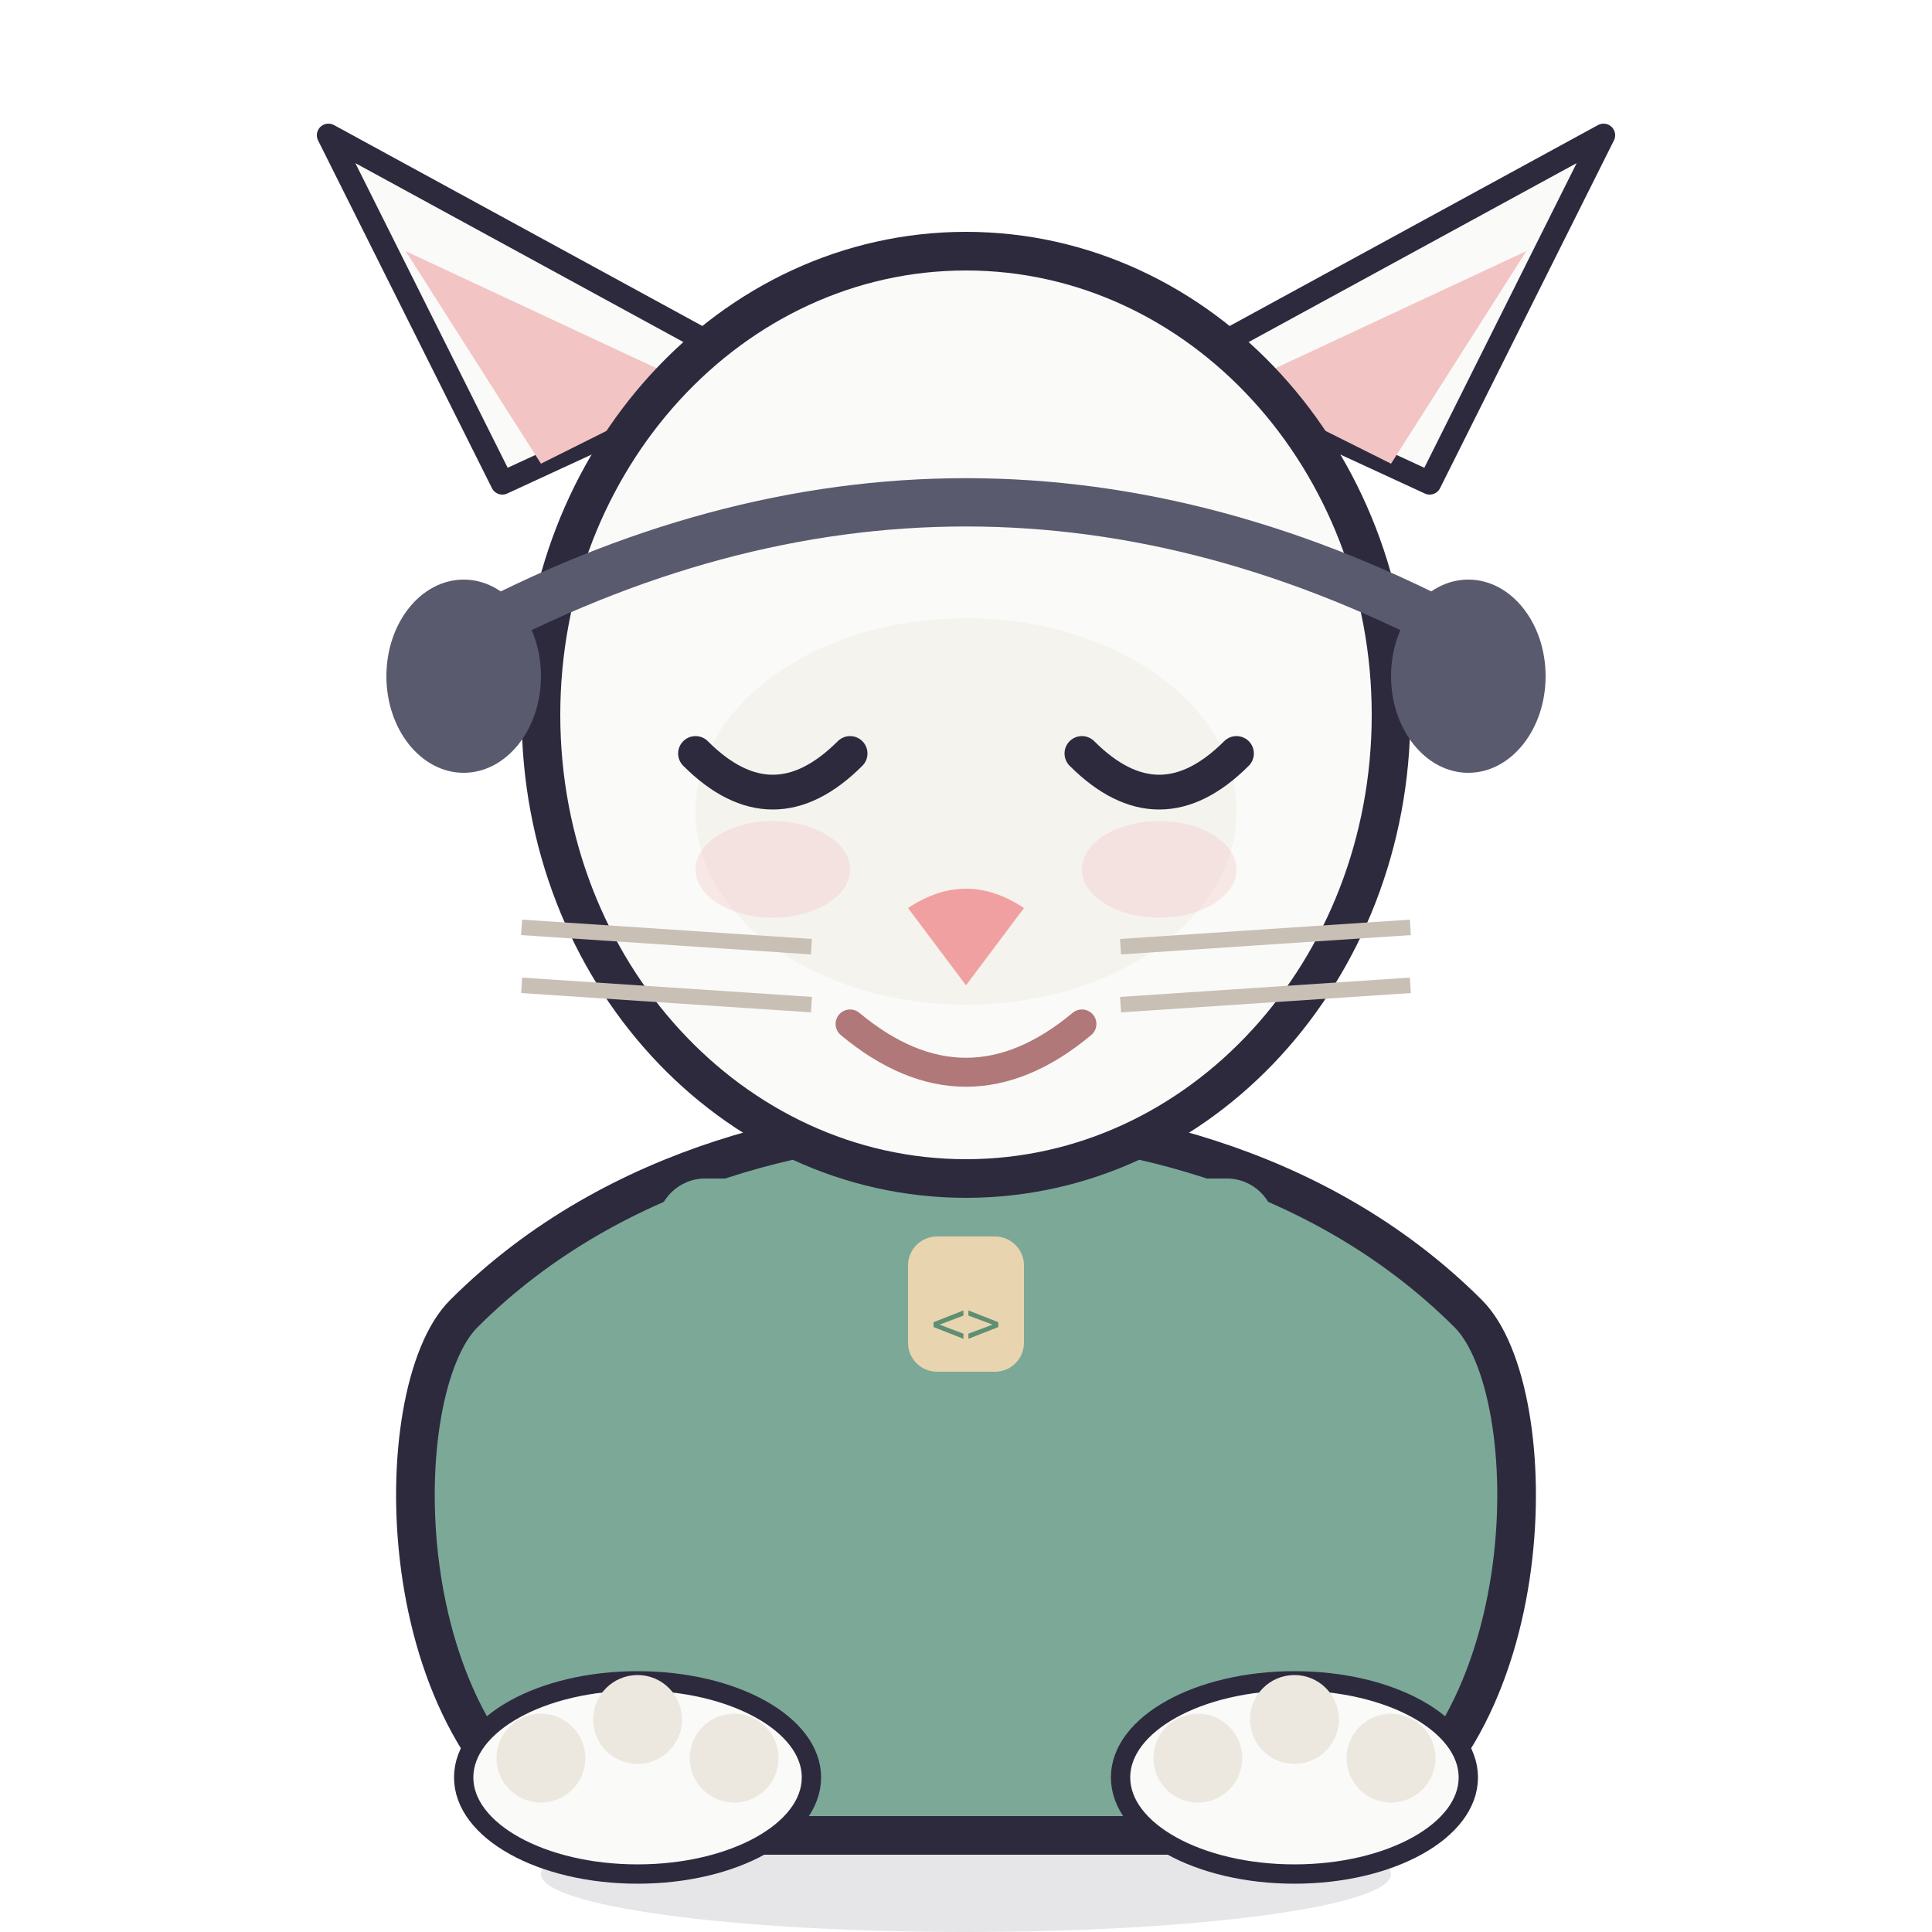
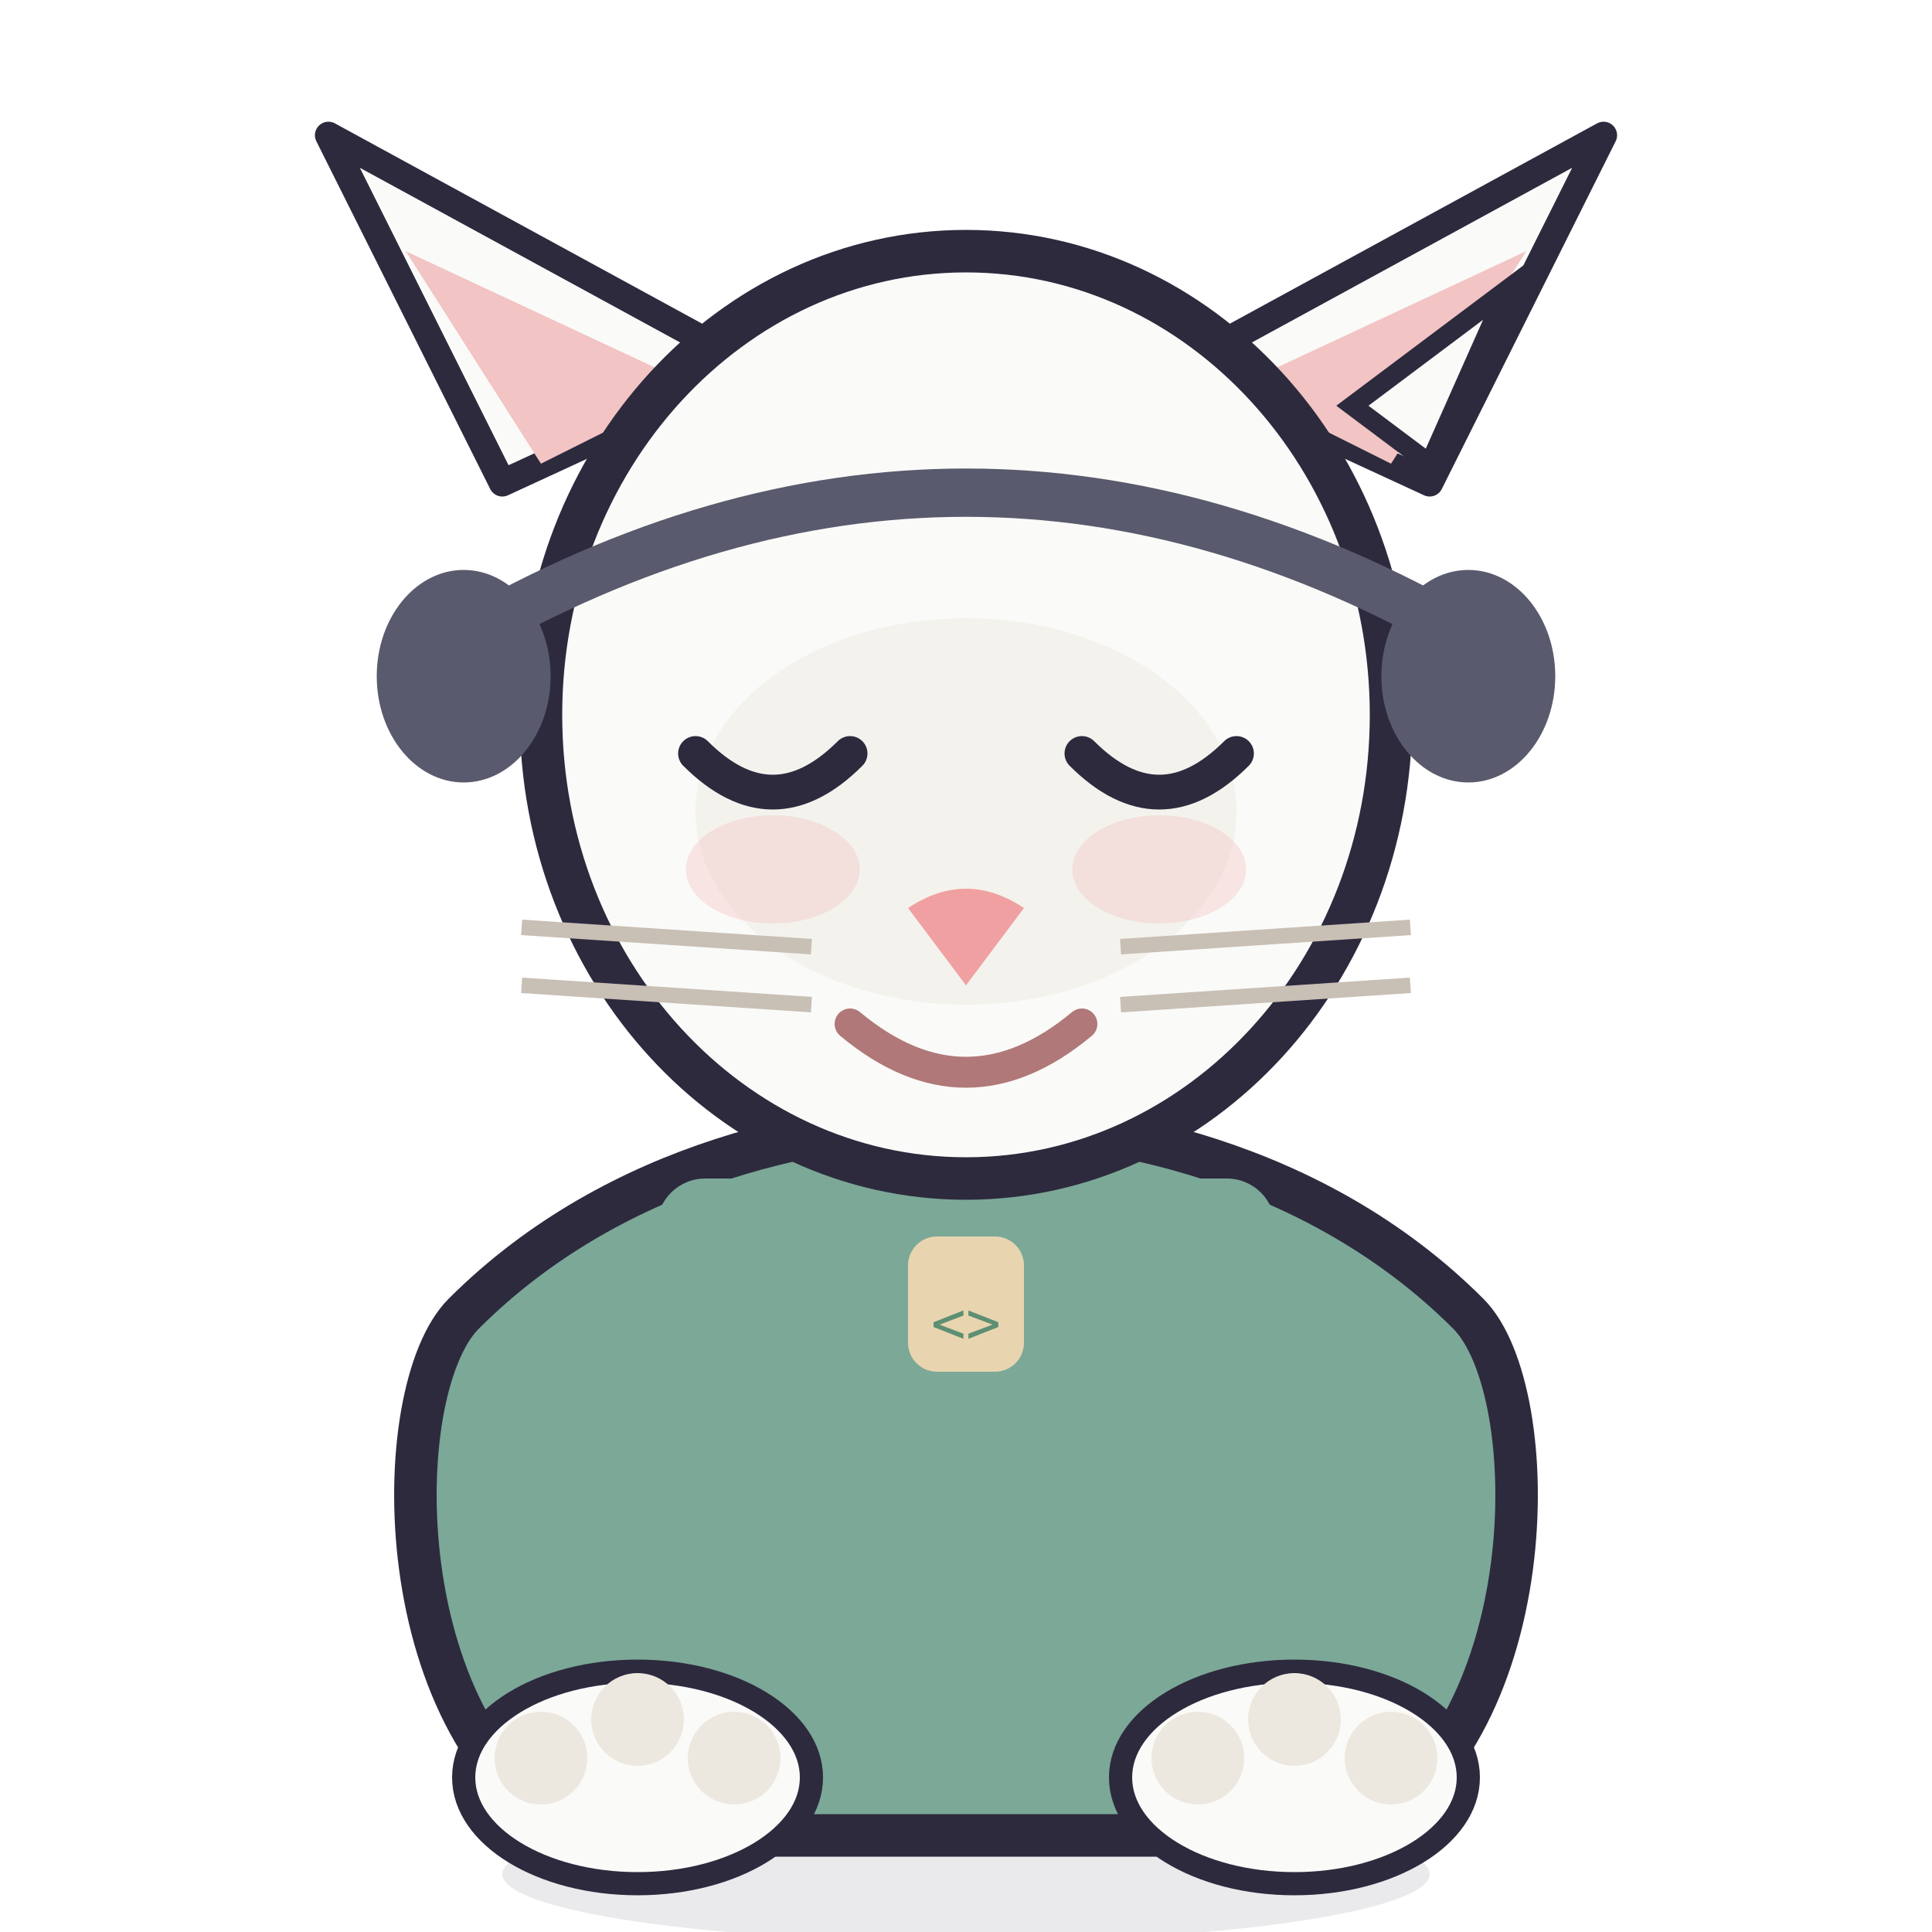
<svg xmlns="http://www.w3.org/2000/svg" viewBox="0 0 100 100" width="100" height="100" role="img" aria-label="Mid Casey, blink">
-   <ellipse cx="50" cy="97" rx="22" ry="3" fill="#2D2A3E" opacity="0.12" />
-   <path d="M24,68 C20,72 20,90 30,95 L70,95 C80,90 80,72 76,68 C68,60 57,58 50,58 C43,58 32,60 24,68 Z" fill="#7CA897" stroke="#2D2A3E" stroke-width="2" stroke-linejoin="round" />
-   <rect x="34" y="61" width="32" height="5" rx="2.5" fill="#7CA897" />
-   <rect x="47" y="64" width="6" height="7" rx="1.5" fill="#E8D5B0" />
-   <text x="50" y="69.5" text-anchor="middle" font-family="monospace" font-size="3" fill="#5E8F72">&lt;&gt;</text>
-   <ellipse cx="33" cy="92" rx="9" ry="5" fill="#FAFAF8" stroke="#2D2A3E" stroke-width="1" />
-   <circle cx="28" cy="91" r="2.3" fill="#EDE8DF" />
-   <circle cx="33" cy="89" r="2.3" fill="#EDE8DF" />
-   <circle cx="38" cy="91" r="2.3" fill="#EDE8DF" />
-   <ellipse cx="67" cy="92" rx="9" ry="5" fill="#FAFAF8" stroke="#2D2A3E" stroke-width="1" />
-   <circle cx="62" cy="91" r="2.3" fill="#EDE8DF" />
-   <circle cx="67" cy="89" r="2.3" fill="#EDE8DF" />
-   <circle cx="72" cy="91" r="2.3" fill="#EDE8DF" />
+   <ellipse cx="50" cy="97" rx="24" ry="3.5" fill="#2D2A3E" opacity="0.1" />
  <g>
-     <path d="M26,25 L17,7 L39,19 Z" fill="#FAFAF8" stroke="#2D2A3E" stroke-width="1.2" stroke-linejoin="round" />
-     <path d="M28,24 L21,13 L36,20 Z" fill="#F2C4C4" />
-     <path d="M74,25 L83,7 L61,19 Z" fill="#FAFAF8" stroke="#2D2A3E" stroke-width="1.2" stroke-linejoin="round" />
-     <path d="M72,24 L79,13 L64,20 Z" fill="#F2C4C4" />
-     <ellipse cx="50" cy="37" rx="22" ry="24" fill="#FAFAF8" stroke="#2D2A3E" stroke-width="2" stroke-linejoin="round" />
-     <ellipse cx="50" cy="42" rx="14" ry="10" fill="#EDE8DF" opacity="0.4" />
-     <ellipse cx="40" cy="45" rx="4" ry="2.5" fill="#F2C4C4" opacity="0.35" />
-     <ellipse cx="60" cy="45" rx="4" ry="2.5" fill="#F2C4C4" opacity="0.35" />
-     <path d="M36,39 Q40,43 44,39" stroke="#2D2A3E" stroke-width="1.8" fill="none" stroke-linecap="round" />
-     <path d="M56,39 Q60,43 64,39" stroke="#2D2A3E" stroke-width="1.8" fill="none" stroke-linecap="round" />
-     <path d="M47,47 L50 51 L53,47 Q50,45 47,47 Z" fill="#F0A0A0" />
-     <path d="M44,53 Q50,58 56,53" stroke="#B07878" stroke-width="1.5" fill="none" stroke-linecap="round" />
-     <line x1="27" y1="48" x2="42" y2="49" stroke="#C8BFB5" stroke-width="0.8" />
-     <line x1="27" y1="51" x2="42" y2="52" stroke="#C8BFB5" stroke-width="0.8" />
-     <line x1="58" y1="49" x2="73" y2="48" stroke="#C8BFB5" stroke-width="0.8" />
-     <line x1="58" y1="52" x2="73" y2="51" stroke="#C8BFB5" stroke-width="0.8" />
-     <path d="M24,33 Q50,19 76,33" fill="none" stroke="#5A5A6E" stroke-width="2.5" stroke-linecap="round" />
-     <ellipse cx="24" cy="35" rx="4" ry="5" fill="#5A5A6E" />
-     <ellipse cx="76" cy="35" rx="4" ry="5" fill="#5A5A6E" />
+     <path d="M24,68 C20,72 20,90 30,95 L70,95 C80,90 80,72 76,68 C68,60 57,58 50,58 C43,58 32,60 24,68 Z" fill="#7CA897" stroke="#2D2A3E" stroke-width="2.2" stroke-linejoin="round" />
+     <rect x="34" y="61" width="32" height="5" rx="2.5" fill="#7CA897" />
+     <rect x="47" y="64" width="6" height="7" rx="1.5" fill="#E8D5B0" />
+     <text x="50" y="69.5" text-anchor="middle" font-family="monospace" font-size="3" fill="#5E8F72">&lt;&gt;</text>
+     <ellipse cx="33" cy="92" rx="9" ry="5.5" fill="#FAFAF8" stroke="#2D2A3E" stroke-width="1.2" />
+     <circle cx="28" cy="91" r="2.4" fill="#EDE8DF" />
+     <circle cx="33" cy="89" r="2.4" fill="#EDE8DF" />
+     <circle cx="38" cy="91" r="2.4" fill="#EDE8DF" />
+     <ellipse cx="67" cy="92" rx="9" ry="5.5" fill="#FAFAF8" stroke="#2D2A3E" stroke-width="1.2" />
+     <circle cx="62" cy="91" r="2.4" fill="#EDE8DF" />
+     <circle cx="67" cy="89" r="2.4" fill="#EDE8DF" />
+     <circle cx="72" cy="91" r="2.4" fill="#EDE8DF" />
+     <g>
+       <path d="M26,25 L17,7 L39,19 Z" fill="#FAFAF8" stroke="#2D2A3E" stroke-width="1.4" stroke-linejoin="round" />
+       <path d="M28,24 L21,13 L36,20 Z" fill="#F2C4C4" />
+       <path d="M74,25 L83,7 L61,19 Z" fill="#FAFAF8" stroke="#2D2A3E" stroke-width="1.4" stroke-linejoin="round" />
+       <path d="M72,24 L79,13 L64,20 Z" fill="#F2C4C4" />
+       <path d="M74,24 L78,15 L70,21 Z" fill="#FAFAF8" stroke="#2D2A3E" stroke-width="1" />
+       <ellipse cx="50" cy="37" rx="22" ry="24" fill="#FAFAF8" stroke="#2D2A3E" stroke-width="2.2" stroke-linejoin="round" />
+       <ellipse cx="50" cy="42" rx="14" ry="10" fill="#EDE8DF" opacity="0.45" />
+       <ellipse cx="40" cy="45" rx="4.5" ry="2.8" fill="#F2C4C4" opacity="0.4" />
+       <ellipse cx="60" cy="45" rx="4.5" ry="2.8" fill="#F2C4C4" opacity="0.4" />
+       <path d="M36,39 Q40,43 44,39" stroke="#2D2A3E" stroke-width="1.8" fill="none" stroke-linecap="round" />
+       <path d="M56,39 Q60,43 64,39" stroke="#2D2A3E" stroke-width="1.8" fill="none" stroke-linecap="round" />
+       <path d="M47,47 L50 51 L53,47 Q50,45 47,47 Z" fill="#F0A0A0" />
+       <path d="M44,53 Q50,58 56,53" stroke="#B07878" stroke-width="1.6" fill="none" stroke-linecap="round" />
+       <line x1="27" y1="48" x2="42" y2="49" stroke="#C8BFB5" stroke-width="0.8" />
+       <line x1="27" y1="51" x2="42" y2="52" stroke="#C8BFB5" stroke-width="0.8" />
+       <line x1="58" y1="49" x2="73" y2="48" stroke="#C8BFB5" stroke-width="0.8" />
+       <line x1="58" y1="52" x2="73" y2="51" stroke="#C8BFB5" stroke-width="0.8" />
+       <path d="M24,33 Q50,18 76,33" fill="none" stroke="#5A5A6E" stroke-width="2.5" stroke-linecap="round" />
+       <ellipse cx="24" cy="35" rx="4.5" ry="5.5" fill="#5A5A6E" />
+       <ellipse cx="76" cy="35" rx="4.5" ry="5.5" fill="#5A5A6E" />
+     </g>
  </g>
</svg>
